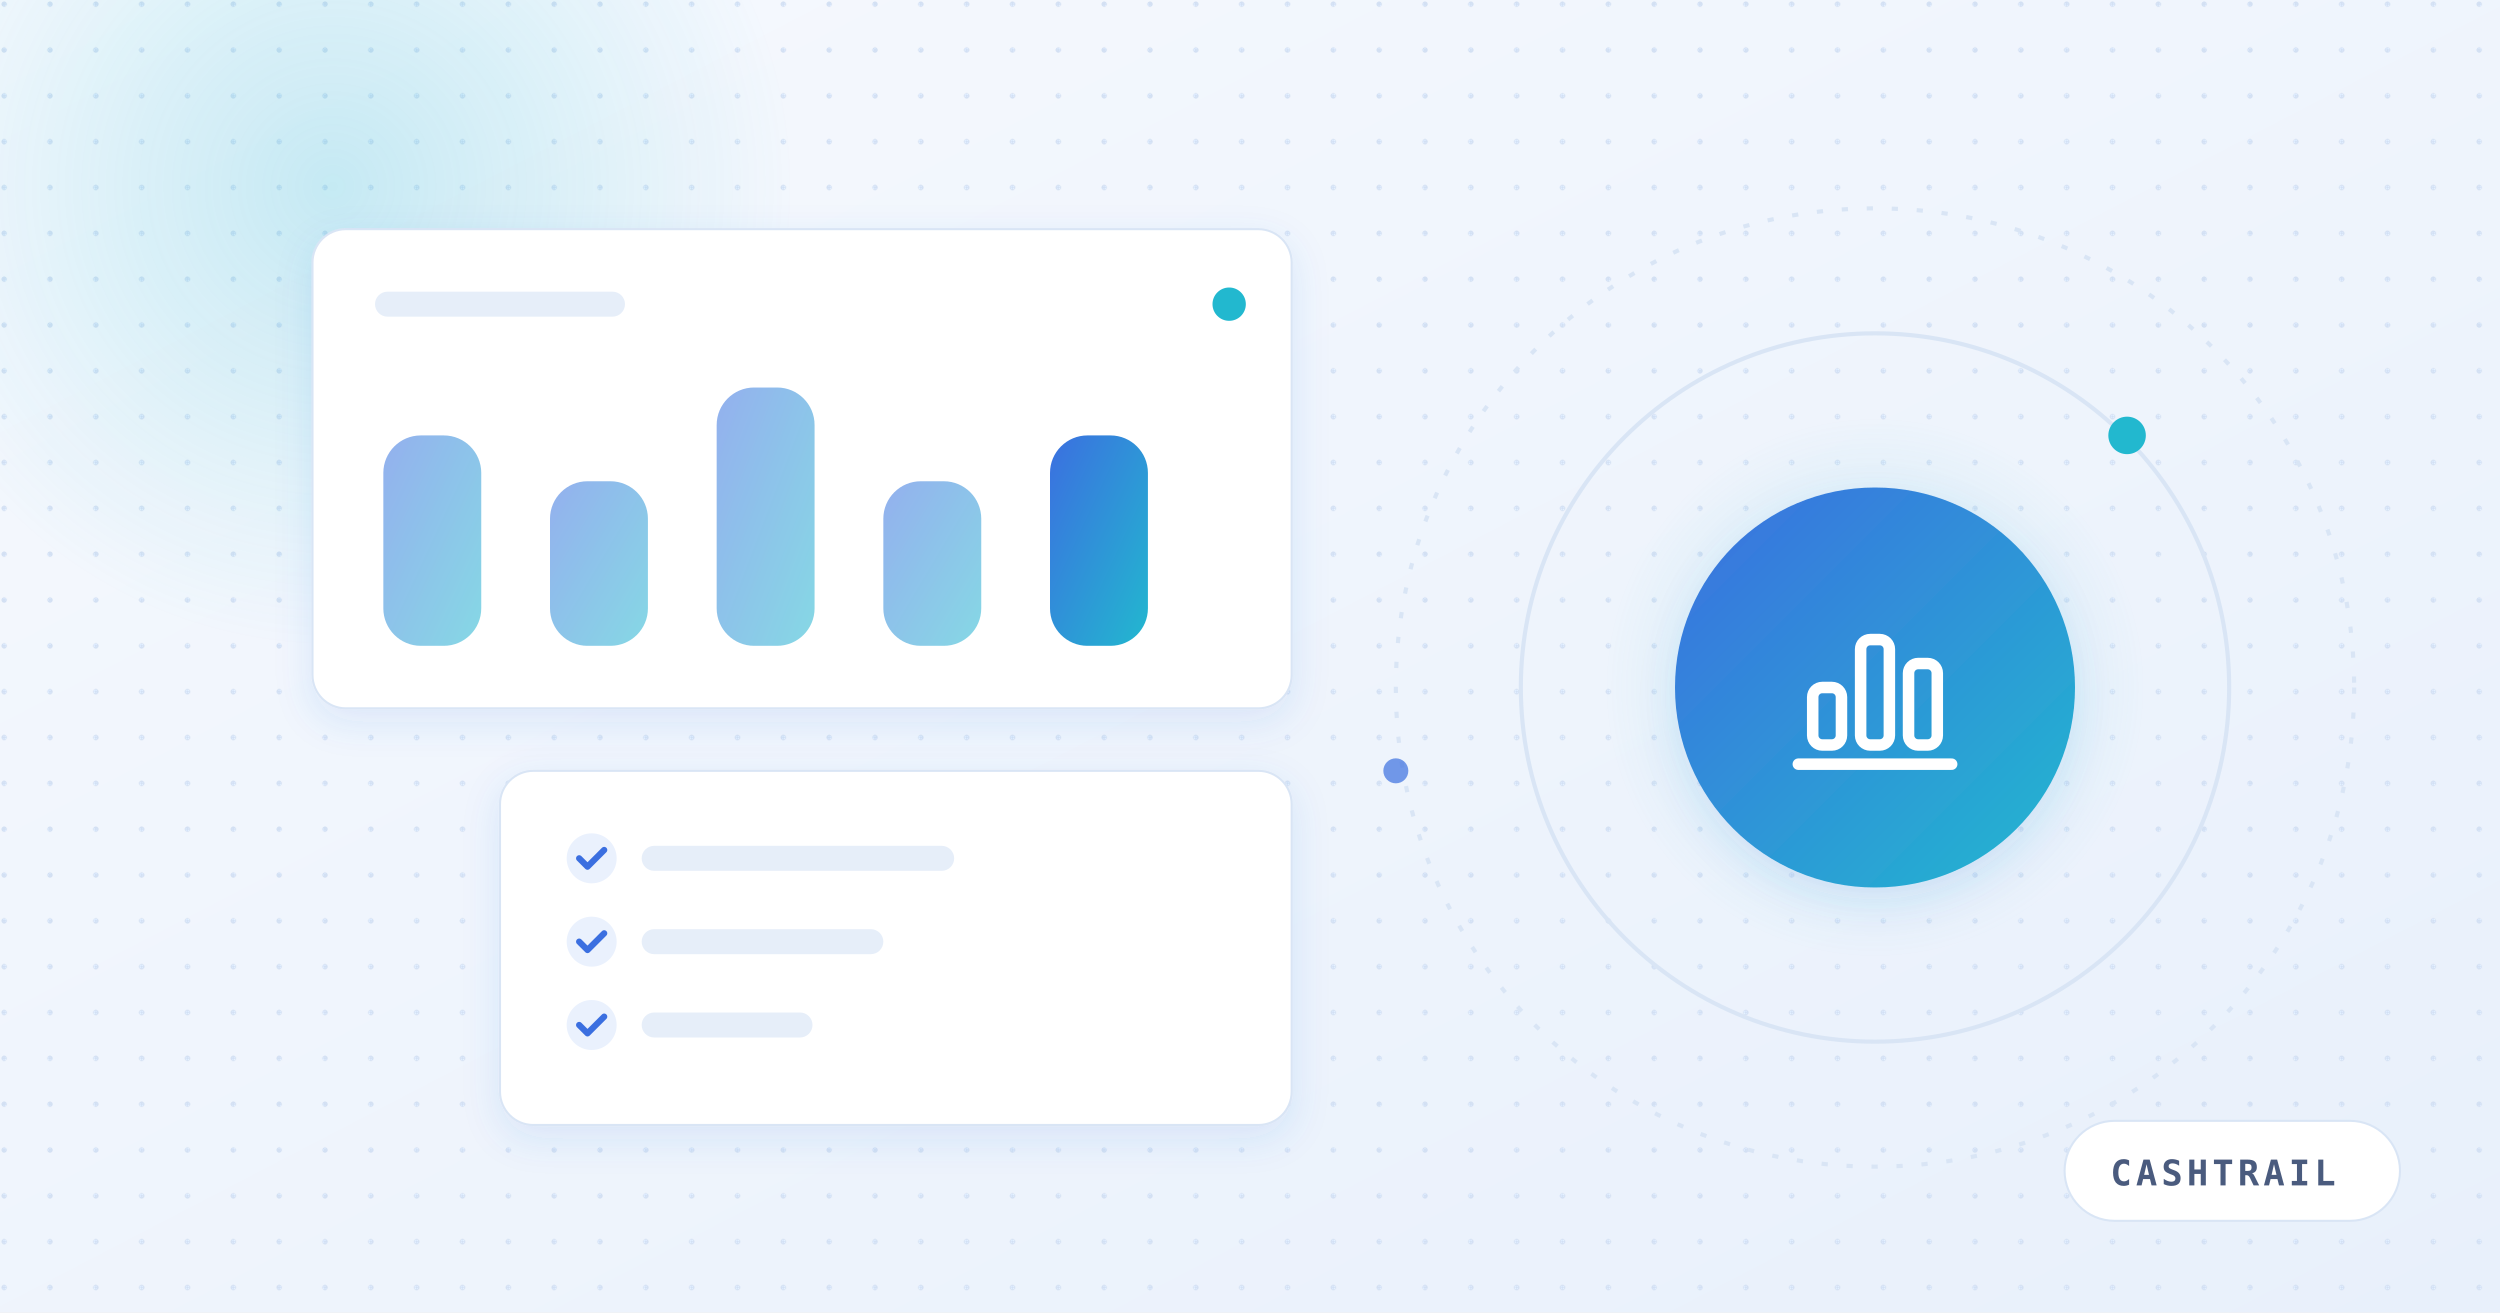
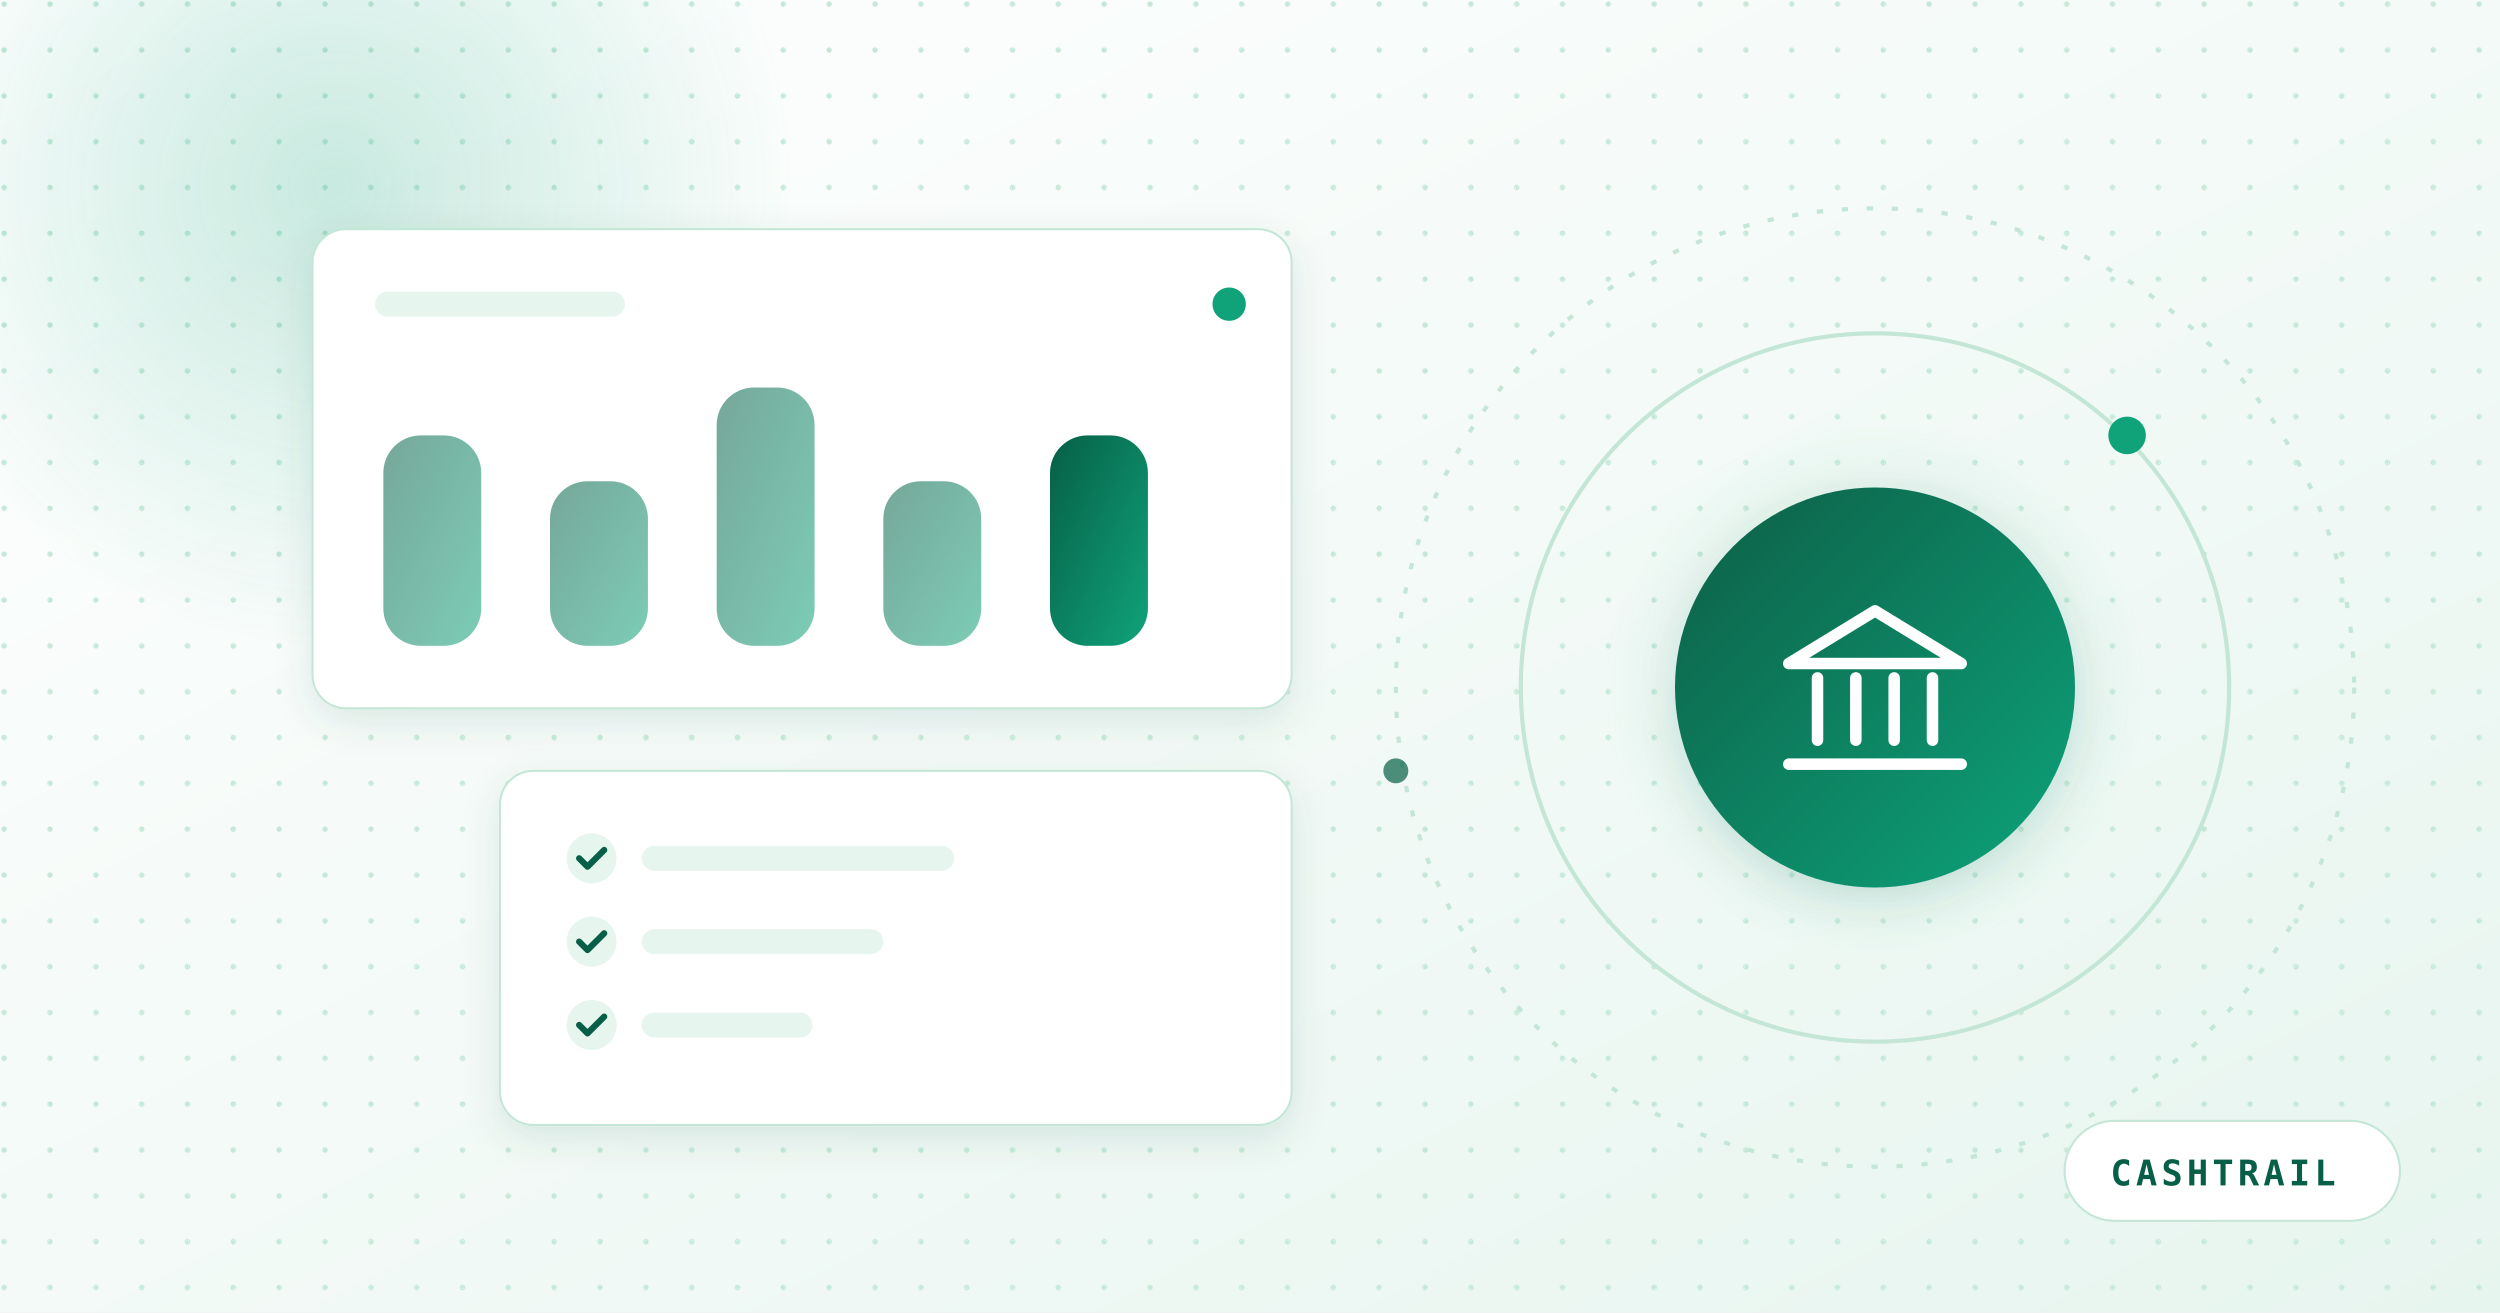
<svg xmlns="http://www.w3.org/2000/svg" viewBox="0 0 1200 630" role="img" aria-label="Cashtrail">
  <defs>
    <linearGradient id="we7d7dd" x1="0" y1="0" x2="1" y2="1">
-       <stop offset="0" stop-color="#F6F9FE" />
-       <stop offset="1" stop-color="#E8F0FB" />
+       <stop offset="0" stop-color="#FFFFFF" />
+       <stop offset="1" stop-color="#E7F5EF" />
    </linearGradient>
    <linearGradient id="ge7d7dd" x1="0" y1="0" x2="1" y2="1">
-       <stop offset="0" stop-color="#3B6FE0" />
-       <stop offset="1" stop-color="#22B8CF" />
+       <stop offset="0" stop-color="#065F46" />
+       <stop offset="1" stop-color="#10A37A" />
    </linearGradient>
    <radialGradient id="re7d7dd">
-       <stop offset="0" stop-color="#22B8CF" stop-opacity=".22" />
-       <stop offset="1" stop-color="#22B8CF" stop-opacity="0" />
+       <stop offset="0" stop-color="#10A37A" stop-opacity=".22" />
+       <stop offset="1" stop-color="#10A37A" stop-opacity="0" />
    </radialGradient>
    <filter id="le7d7dd" x="-20%" y="-20%" width="140%" height="160%">
-       <feDropShadow dx="0" dy="6" stdDeviation="9" flood-color="#3B6FE0" flood-opacity=".12" />
+       <feDropShadow dx="0" dy="6" stdDeviation="9" flood-color="#065F46" flood-opacity=".12" />
    </filter>
    <pattern id="de7d7dd" width="22" height="22" patternUnits="userSpaceOnUse">
-       <circle cx="2" cy="2" r="1.3" fill="#D3E0F3" />
+       <circle cx="2" cy="2" r="1.3" fill="#C4E6D6" />
    </pattern>
  </defs>
  <rect width="1200" height="630" fill="url(#we7d7dd)" />
  <rect width="1200" height="630" fill="url(#de7d7dd)" />
  <circle cx="160" cy="90" r="220" fill="url(#re7d7dd)" />
-   <circle cx="900" cy="330" r="170" fill="none" stroke="#D9E5F5" stroke-width="2" />
-   <circle cx="900" cy="330" r="230" fill="none" stroke="#D9E5F5" stroke-width="2" stroke-dasharray="3 9" />
-   <circle cx="1021" cy="209" r="9" fill="#22B8CF" />
-   <circle cx="670" cy="370" r="6" fill="#3B6FE0" opacity=".7" />
+   <circle cx="900" cy="330" r="170" fill="none" stroke="#C4E6D6" stroke-width="2" />
+   <circle cx="900" cy="330" r="230" fill="none" stroke="#C4E6D6" stroke-width="2" stroke-dasharray="3 9" />
+   <circle cx="1021" cy="209" r="9" fill="#10A37A" />
+   <circle cx="670" cy="370" r="6" fill="#065F46" opacity=".7" />
  <circle cx="900" cy="330" r="130" fill="url(#re7d7dd)" />
  <circle cx="900" cy="330" r="96" fill="url(#ge7d7dd)" filter="url(#le7d7dd)" />
  <g transform="translate(844.8 274.8) scale(2.300)" fill="none" stroke="#FFFFFF" stroke-width="2.4" stroke-linecap="round" stroke-linejoin="round">
-     <path d="M8 40h32" />
-     <rect x="11" y="24" width="6" height="12" rx="2" />
-     <rect x="21" y="14" width="6" height="22" rx="2" />
-     <rect x="31" y="19" width="6" height="17" rx="2" />
+     <path d="M6 19 24 8l18 11z" />
+     <path d="M12 22v13M20 22v13M28 22v13M36 22v13M6 40h36" />
  </g>
-   <rect x="150" y="110" width="470" height="230" rx="16" fill="#FFFFFF" stroke="#D9E5F5" filter="url(#le7d7dd)" />
-   <rect x="180" y="140" width="120" height="12" rx="6" fill="#E6EEF9" />
-   <circle cx="590" cy="146" r="8" fill="#22B8CF" />
+   <rect x="150" y="110" width="470" height="230" rx="16" fill="#FFFFFF" stroke="#C4E6D6" filter="url(#le7d7dd)" />
+   <rect x="180" y="140" width="120" height="12" rx="6" fill="#E7F5EF" />
+   <circle cx="590" cy="146" r="8" fill="#10A37A" />
  <rect x="184" y="209" width="47" height="101" rx="18" fill="url(#ge7d7dd)" opacity="0.55" />
  <rect x="264" y="231" width="47" height="79" rx="18" fill="url(#ge7d7dd)" opacity="0.55" />
  <rect x="344" y="186" width="47" height="124" rx="18" fill="url(#ge7d7dd)" opacity="0.55" />
  <rect x="424" y="231" width="47" height="79" rx="18" fill="url(#ge7d7dd)" opacity="0.55" />
  <rect x="504" y="209" width="47" height="101" rx="18" fill="url(#ge7d7dd)" opacity="1.0" />
-   <rect x="240" y="370" width="380" height="170" rx="16" fill="#FFFFFF" stroke="#D9E5F5" filter="url(#le7d7dd)" />
-   <circle cx="284" cy="412" r="12" fill="#EAF1FD" />
-   <path d="M278 412 l4 4 l8 -8" fill="none" stroke="#3B6FE0" stroke-width="3" stroke-linecap="round" stroke-linejoin="round" />
-   <rect x="308" y="406" width="150" height="12" rx="6" fill="#E6EEF9" />
-   <circle cx="284" cy="452" r="12" fill="#EAF1FD" />
-   <path d="M278 452 l4 4 l8 -8" fill="none" stroke="#3B6FE0" stroke-width="3" stroke-linecap="round" stroke-linejoin="round" />
-   <rect x="308" y="446" width="116" height="12" rx="6" fill="#E6EEF9" />
-   <circle cx="284" cy="492" r="12" fill="#EAF1FD" />
-   <path d="M278 492 l4 4 l8 -8" fill="none" stroke="#3B6FE0" stroke-width="3" stroke-linecap="round" stroke-linejoin="round" />
-   <rect x="308" y="486" width="82" height="12" rx="6" fill="#E6EEF9" />
-   <rect x="991" y="538" width="161" height="48" rx="24" fill="#FFFFFF" stroke="#D9E5F5" />
-   <text x="1013" y="569" font-family="ui-monospace, SF Mono, Menlo, Consolas, monospace" font-size="17" font-weight="700" letter-spacing="2" fill="#4A5B7E">CASHTRAIL</text>
+   <rect x="240" y="370" width="380" height="170" rx="16" fill="#FFFFFF" stroke="#C4E6D6" filter="url(#le7d7dd)" />
+   <circle cx="284" cy="412" r="12" fill="#E7F5EF" />
+   <path d="M278 412 l4 4 l8 -8" fill="none" stroke="#065F46" stroke-width="3" stroke-linecap="round" stroke-linejoin="round" />
+   <rect x="308" y="406" width="150" height="12" rx="6" fill="#E7F5EF" />
+   <circle cx="284" cy="452" r="12" fill="#E7F5EF" />
+   <path d="M278 452 l4 4 l8 -8" fill="none" stroke="#065F46" stroke-width="3" stroke-linecap="round" stroke-linejoin="round" />
+   <rect x="308" y="446" width="116" height="12" rx="6" fill="#E7F5EF" />
+   <circle cx="284" cy="492" r="12" fill="#E7F5EF" />
+   <path d="M278 492 l4 4 l8 -8" fill="none" stroke="#065F46" stroke-width="3" stroke-linecap="round" stroke-linejoin="round" />
+   <rect x="308" y="486" width="82" height="12" rx="6" fill="#E7F5EF" />
+   <rect x="991" y="538" width="161" height="48" rx="24" fill="#FFFFFF" stroke="#C4E6D6" />
+   <text x="1013" y="569" font-family="ui-monospace, SF Mono, Menlo, Consolas, monospace" font-size="17" font-weight="700" letter-spacing="2" fill="#065F46">CASHTRAIL</text>
</svg>
